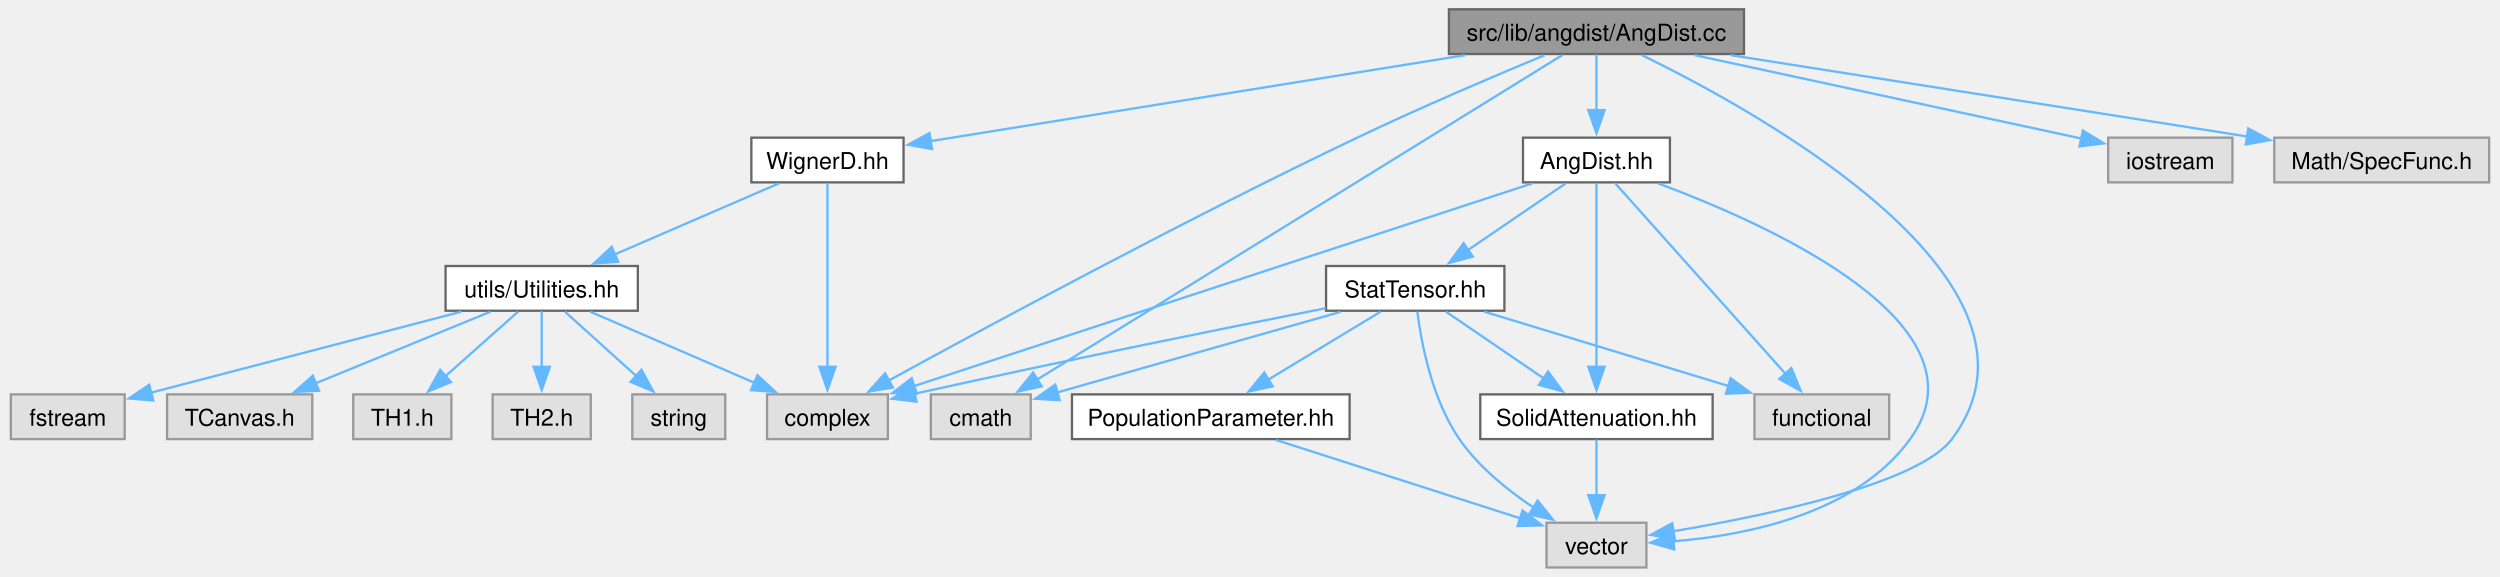
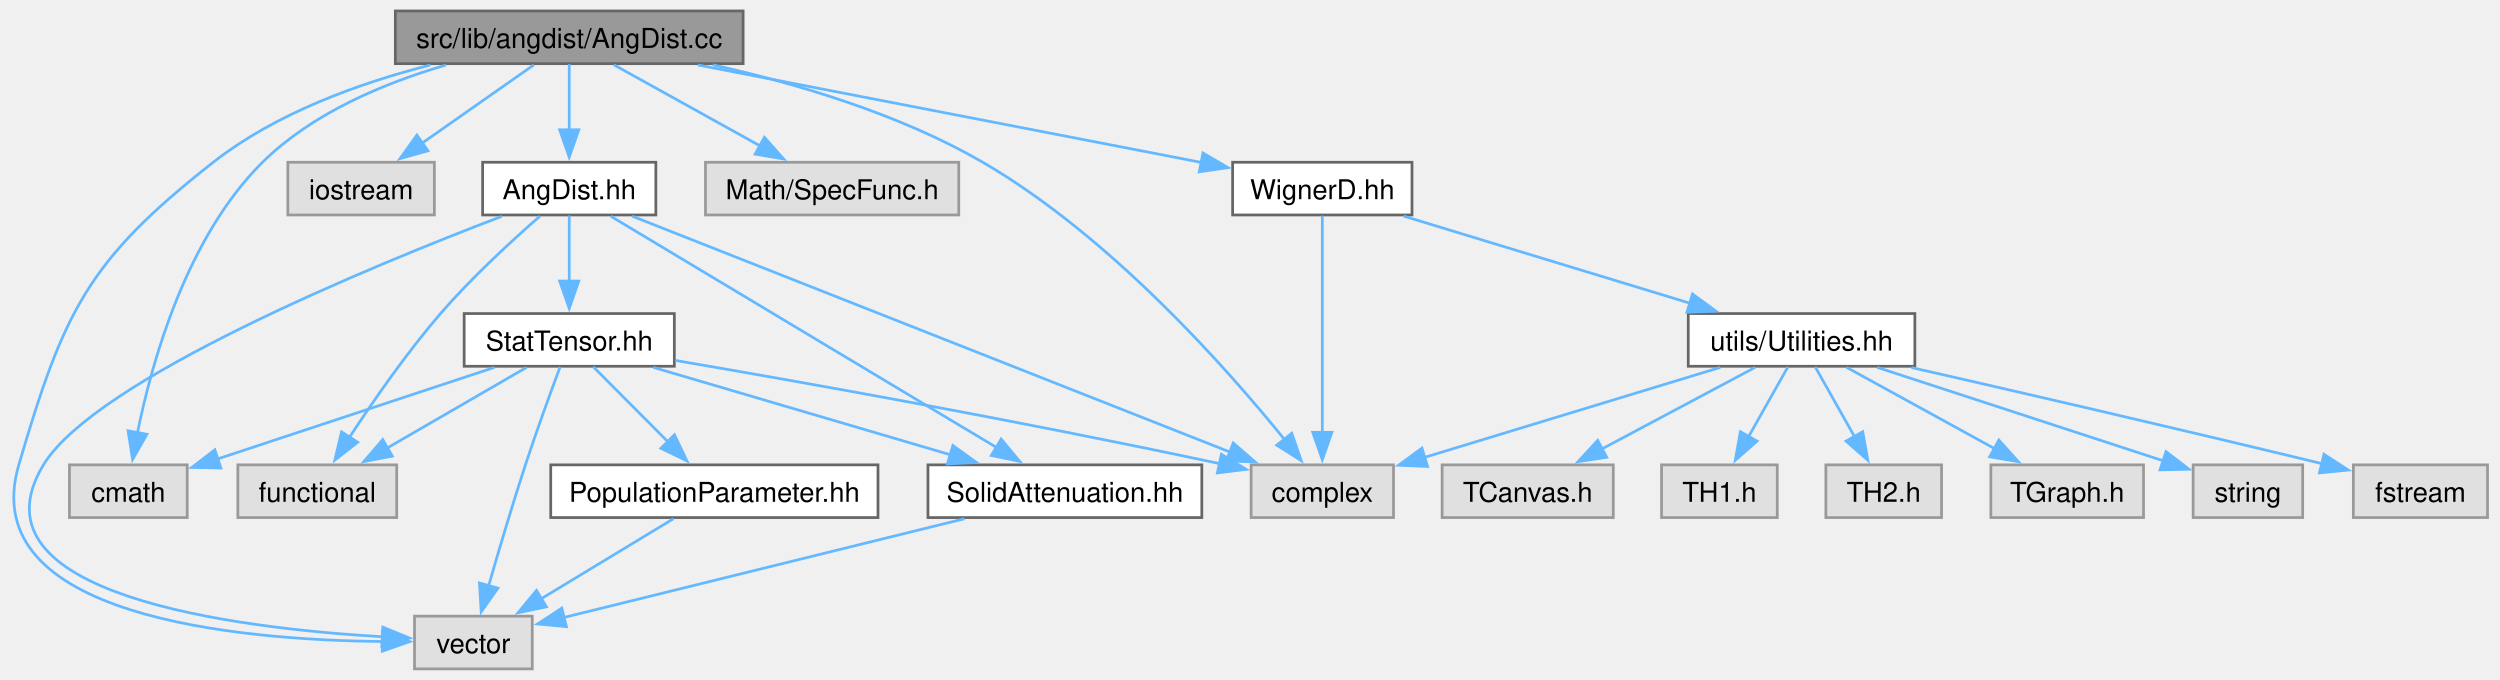
- <svg xmlns="http://www.w3.org/2000/svg" xmlns:xlink="http://www.w3.org/1999/xlink" width="1075pt" height="248pt" viewBox="0.00 0.00 1074.75 248.25">
+ <svg xmlns="http://www.w3.org/2000/svg" xmlns:xlink="http://www.w3.org/1999/xlink" width="912pt" height="248pt" viewBox="0.00 0.00 911.81 248.25">
  <g id="graph0" class="graph" transform="scale(1 1) rotate(0) translate(4 244.25)">
    <g id="Node000001" class="node">
      <g id="a_Node000001">
        <a xlink:title=" ">
-           <polygon fill="#999999" stroke="#666666" points="746,-240.25 619,-240.25 619,-221 746,-221 746,-240.25" />
-           <text text-anchor="middle" x="682.5" y="-226.75" font-family="Helvetica,sans-Serif" font-size="10.00">src/lib/angdist/AngDist.cc</text>
+           <polygon fill="#999999" stroke="#666666" points="266.81,-240.25 139.81,-240.25 139.81,-221 266.81,-221 266.81,-240.25" />
+           <text text-anchor="middle" x="203.31" y="-226.75" font-family="Helvetica,sans-Serif" font-size="10.00">src/lib/angdist/AngDist.cc</text>
        </a>
      </g>
    </g>
    <g id="Node000002" class="node">
      <g id="a_Node000002">
        <a xlink:title=" ">
-           <polygon fill="#e0e0e0" stroke="#999999" points="439,-74.5 396,-74.5 396,-55.25 439,-55.25 439,-74.5" />
-           <text text-anchor="middle" x="417.5" y="-61" font-family="Helvetica,sans-Serif" font-size="10.00">cmath</text>
+           <polygon fill="#e0e0e0" stroke="#999999" points="63.81,-74.5 20.81,-74.5 20.81,-55.25 63.81,-55.25 63.81,-74.5" />
+           <text text-anchor="middle" x="42.31" y="-61" font-family="Helvetica,sans-Serif" font-size="10.00">cmath</text>
        </a>
      </g>
    </g>
    <g id="edge1_Node000001_Node000002" class="edge">
      <g id="a_edge1_Node000001_Node000002">
        <a xlink:title=" ">
-           <path fill="none" stroke="#63b8ff" d="M667.87,-220.59C624.44,-193.75 495.87,-114.3 441.84,-80.92" />
-           <polygon fill="#63b8ff" stroke="#63b8ff" points="443.71,-77.96 433.37,-75.68 440.03,-83.91 443.71,-77.96" />
+           <path fill="none" stroke="#63b8ff" d="M158.3,-220.5C135.76,-213.93 109.47,-202.96 91.31,-185 63.57,-157.57 50.89,-112.2 45.62,-86.09" />
+           <polygon fill="#63b8ff" stroke="#63b8ff" points="49.1,-85.67 43.86,-76.46 42.21,-86.93 49.1,-85.67" />
        </a>
      </g>
    </g>
    <g id="Node000003" class="node">
      <g id="a_Node000003">
        <a xlink:title=" ">
-           <polygon fill="#e0e0e0" stroke="#999999" points="377.5,-74.5 325.5,-74.5 325.5,-55.25 377.5,-55.25 377.5,-74.5" />
-           <text text-anchor="middle" x="351.5" y="-61" font-family="Helvetica,sans-Serif" font-size="10.00">complex</text>
+           <polygon fill="#e0e0e0" stroke="#999999" points="504.31,-74.5 452.31,-74.5 452.31,-55.25 504.31,-55.25 504.31,-74.5" />
+           <text text-anchor="middle" x="478.31" y="-61" font-family="Helvetica,sans-Serif" font-size="10.00">complex</text>
        </a>
      </g>
    </g>
    <g id="edge2_Node000001_Node000003" class="edge">
      <g id="a_edge2_Node000001_Node000003">
        <a xlink:title=" ">
-           <path fill="none" stroke="#63b8ff" d="M660.19,-220.51C639.18,-211.8 606.94,-198.09 579.5,-185 505.34,-149.62 420.01,-103.56 377.87,-80.45" />
-           <polygon fill="#63b8ff" stroke="#63b8ff" points="379.66,-77.44 369.21,-75.69 376.29,-83.58 379.66,-77.44" />
+           <path fill="none" stroke="#63b8ff" d="M255.77,-220.58C286.01,-213.82 323.94,-202.65 354.31,-185 401,-157.87 443.62,-109.6 464.61,-83.62" />
+           <polygon fill="#63b8ff" stroke="#63b8ff" points="467.16,-86.04 470.62,-76.02 461.67,-81.69 467.16,-86.04" />
        </a>
      </g>
    </g>
    <g id="Node000004" class="node">
      <g id="a_Node000004">
        <a xlink:title=" ">
-           <polygon fill="#e0e0e0" stroke="#999999" points="956.25,-185 902.75,-185 902.75,-165.75 956.25,-165.75 956.25,-185" />
-           <text text-anchor="middle" x="929.5" y="-171.5" font-family="Helvetica,sans-Serif" font-size="10.00">iostream</text>
+           <polygon fill="#e0e0e0" stroke="#999999" points="154.06,-185 100.56,-185 100.56,-165.75 154.06,-165.75 154.06,-185" />
+           <text text-anchor="middle" x="127.31" y="-171.5" font-family="Helvetica,sans-Serif" font-size="10.00">iostream</text>
        </a>
      </g>
    </g>
    <g id="edge3_Node000001_Node000004" class="edge">
      <g id="a_edge3_Node000001_Node000004">
        <a xlink:title=" ">
-           <path fill="none" stroke="#63b8ff" d="M724.68,-220.53C771.45,-210.45 846.23,-194.33 891.33,-184.6" />
-           <polygon fill="#63b8ff" stroke="#63b8ff" points="891.87,-188.07 900.91,-182.54 890.4,-181.22 891.87,-188.07" />
+           <path fill="none" stroke="#63b8ff" d="M190.42,-220.59C179.28,-212.79 162.94,-201.34 149.67,-192.04" />
+           <polygon fill="#63b8ff" stroke="#63b8ff" points="151.71,-189.19 141.51,-186.32 147.69,-194.93 151.71,-189.19" />
        </a>
      </g>
    </g>
    <g id="Node000005" class="node">
      <g id="a_Node000005">
        <a xlink:title=" ">
-           <polygon fill="#e0e0e0" stroke="#999999" points="704,-19.25 661,-19.25 661,0 704,0 704,-19.25" />
-           <text text-anchor="middle" x="682.5" y="-5.75" font-family="Helvetica,sans-Serif" font-size="10.00">vector</text>
+           <polygon fill="#e0e0e0" stroke="#999999" points="189.81,-19.25 146.81,-19.25 146.81,0 189.81,0 189.81,-19.25" />
+           <text text-anchor="middle" x="168.31" y="-5.75" font-family="Helvetica,sans-Serif" font-size="10.00">vector</text>
        </a>
      </g>
    </g>
    <g id="edge4_Node000001_Node000005" class="edge">
      <g id="a_edge4_Node000001_Node000005">
        <a xlink:title=" ">
-           <path fill="none" stroke="#63b8ff" d="M701.92,-220.6C753.34,-195.5 885.76,-122.27 835.5,-55.25 821.11,-36.06 756.03,-22.39 715.52,-15.57" />
-           <polygon fill="#63b8ff" stroke="#63b8ff" points="716.24,-12.14 705.81,-14 715.12,-19.05 716.24,-12.14" />
+           <path fill="none" stroke="#63b8ff" d="M152.57,-220.51C126.82,-213.94 96.22,-202.97 73.31,-185 27.38,-148.97 18.76,-130.51 2.31,-74.5 -13.98,-19 82.46,-10.52 135.37,-9.97" />
+           <polygon fill="#63b8ff" stroke="#63b8ff" points="135.05,-13.47 145.05,-9.96 135.05,-6.47 135.05,-13.47" />
        </a>
      </g>
    </g>
    <g id="Node000006" class="node">
      <g id="a_Node000006">
        <a xlink:title=" ">
-           <polygon fill="#e0e0e0" stroke="#999999" points="1066.75,-185 974.25,-185 974.25,-165.75 1066.75,-165.75 1066.75,-185" />
-           <text text-anchor="middle" x="1020.5" y="-171.5" font-family="Helvetica,sans-Serif" font-size="10.00">Math/SpecFunc.h</text>
+           <polygon fill="#e0e0e0" stroke="#999999" points="345.56,-185 253.06,-185 253.06,-165.75 345.56,-165.75 345.56,-185" />
+           <text text-anchor="middle" x="299.31" y="-171.5" font-family="Helvetica,sans-Serif" font-size="10.00">Math/SpecFunc.h</text>
        </a>
      </g>
    </g>
    <g id="edge5_Node000001_Node000006" class="edge">
      <g id="a_edge5_Node000001_Node000006">
        <a xlink:title=" ">
-           <path fill="none" stroke="#63b8ff" d="M740.22,-220.53C802.35,-210.74 900.59,-195.27 962.73,-185.48" />
-           <polygon fill="#63b8ff" stroke="#63b8ff" points="963.07,-188.97 972.4,-183.95 961.98,-182.05 963.07,-188.97" />
+           <path fill="none" stroke="#63b8ff" d="M219.6,-220.59C234.22,-212.48 255.94,-200.43 273.02,-190.96" />
+           <polygon fill="#63b8ff" stroke="#63b8ff" points="274.58,-194.1 281.62,-186.19 271.18,-187.98 274.58,-194.1" />
        </a>
      </g>
    </g>
    <g id="Node000007" class="node">
      <g id="a_Node000007">
        <a xlink:href="../../da/da2/_ang_dist_8hh.html" target="_top" xlink:title=" ">
-           <polygon fill="white" stroke="#666666" points="714.12,-185 650.88,-185 650.88,-165.75 714.12,-165.75 714.12,-185" />
-           <text text-anchor="middle" x="682.5" y="-171.5" font-family="Helvetica,sans-Serif" font-size="10.00">AngDist.hh</text>
+           <polygon fill="white" stroke="#666666" points="234.94,-185 171.69,-185 171.69,-165.75 234.94,-165.75 234.94,-185" />
+           <text text-anchor="middle" x="203.31" y="-171.5" font-family="Helvetica,sans-Serif" font-size="10.00">AngDist.hh</text>
        </a>
      </g>
    </g>
    <g id="edge6_Node000001_Node000007" class="edge">
      <g id="a_edge6_Node000001_Node000007">
        <a xlink:title=" ">
-           <path fill="none" stroke="#63b8ff" d="M682.5,-220.83C682.5,-214.32 682.5,-205.17 682.5,-196.87" />
-           <polygon fill="#63b8ff" stroke="#63b8ff" points="686,-196.87 682.5,-186.87 679,-196.87 686,-196.87" />
+           <path fill="none" stroke="#63b8ff" d="M203.31,-220.83C203.31,-214.32 203.31,-205.17 203.31,-196.87" />
+           <polygon fill="#63b8ff" stroke="#63b8ff" points="206.81,-196.87 203.31,-186.87 199.81,-196.87 206.81,-196.87" />
        </a>
      </g>
    </g>
    <g id="Node000012" class="node">
      <g id="a_Node000012">
        <a xlink:href="../../df/d67/_wigner_d_8hh.html" target="_top" xlink:title=" ">
-           <polygon fill="white" stroke="#666666" points="384.25,-185 318.75,-185 318.75,-165.75 384.25,-165.75 384.25,-185" />
-           <text text-anchor="middle" x="351.5" y="-171.5" font-family="Helvetica,sans-Serif" font-size="10.00">WignerD.hh</text>
+           <polygon fill="white" stroke="#666666" points="511.06,-185 445.56,-185 445.56,-165.75 511.06,-165.75 511.06,-185" />
+           <text text-anchor="middle" x="478.31" y="-171.5" font-family="Helvetica,sans-Serif" font-size="10.00">WignerD.hh</text>
        </a>
      </g>
    </g>
    <g id="edge20_Node000001_Node000012" class="edge">
      <g id="a_edge20_Node000001_Node000012">
        <a xlink:title=" ">
-           <path fill="none" stroke="#63b8ff" d="M625.98,-220.53C560.89,-210.06 455.32,-193.08 395.87,-183.51" />
-           <polygon fill="#63b8ff" stroke="#63b8ff" points="396.54,-180.08 386.11,-181.94 395.43,-186.99 396.54,-180.08" />
+           <path fill="none" stroke="#63b8ff" d="M250.27,-220.53C301.79,-210.56 383.84,-194.67 434.2,-184.92" />
+           <polygon fill="#63b8ff" stroke="#63b8ff" points="434.72,-188.38 443.88,-183.04 433.39,-181.51 434.72,-188.38" />
        </a>
      </g>
    </g>
    <g id="edge8_Node000007_Node000003" class="edge">
      <g id="a_edge8_Node000007_Node000003">
        <a xlink:title=" ">
-           <path fill="none" stroke="#63b8ff" d="M654.85,-165.31C595.51,-145.86 455.92,-100.1 388.81,-78.1" />
-           <polygon fill="#63b8ff" stroke="#63b8ff" points="389.95,-74.8 379.36,-75.01 387.77,-81.45 389.95,-74.8" />
+           <path fill="none" stroke="#63b8ff" d="M226.29,-165.31C274.81,-146.16 387.95,-101.53 444.66,-79.15" />
+           <polygon fill="#63b8ff" stroke="#63b8ff" points="445.79,-82.47 453.8,-75.55 443.22,-75.96 445.79,-82.47" />
        </a>
      </g>
    </g>
    <g id="edge7_Node000007_Node000005" class="edge">
      <g id="a_edge7_Node000007_Node000005">
        <a xlink:title=" ">
-           <path fill="none" stroke="#63b8ff" d="M709.05,-165.31C757.67,-147.25 852.93,-104.27 817.5,-55.25 794.42,-23.32 747.64,-13.86 715.69,-11.26" />
-           <polygon fill="#63b8ff" stroke="#63b8ff" points="715.95,-7.77 705.76,-10.66 715.53,-14.76 715.95,-7.77" />
+           <path fill="none" stroke="#63b8ff" d="M178.68,-165.26C131.25,-147.16 30.27,-105.74 11.31,-74.5 -17.43,-27.14 81.01,-14.89 135.11,-11.73" />
+           <polygon fill="#63b8ff" stroke="#63b8ff" points="135.23,-15.23 145.04,-11.23 134.88,-8.24 135.23,-15.23" />
        </a>
      </g>
    </g>
    <g id="Node000008" class="node">
      <g id="a_Node000008">
        <a xlink:title=" ">
-           <polygon fill="#e0e0e0" stroke="#999999" points="808.5,-74.5 750.5,-74.5 750.5,-55.25 808.5,-55.25 808.5,-74.5" />
-           <text text-anchor="middle" x="779.5" y="-61" font-family="Helvetica,sans-Serif" font-size="10.00">functional</text>
+           <polygon fill="#e0e0e0" stroke="#999999" points="140.31,-74.5 82.31,-74.5 82.31,-55.25 140.31,-55.25 140.31,-74.5" />
+           <text text-anchor="middle" x="111.31" y="-61" font-family="Helvetica,sans-Serif" font-size="10.00">functional</text>
        </a>
      </g>
    </g>
    <g id="edge9_Node000007_Node000008" class="edge">
      <g id="a_edge9_Node000007_Node000008">
        <a xlink:title=" ">
-           <path fill="none" stroke="#63b8ff" d="M690.44,-165.5C706.5,-147.53 743.08,-106.61 764.02,-83.19" />
-           <polygon fill="#63b8ff" stroke="#63b8ff" points="766.39,-85.79 770.44,-76.01 761.17,-81.13 766.39,-85.79" />
+           <path fill="none" stroke="#63b8ff" d="M192.65,-165.35C182.73,-156.7 167.79,-143.03 156.31,-129.75 143.86,-115.33 131.52,-97.51 122.93,-84.36" />
+           <polygon fill="#63b8ff" stroke="#63b8ff" points="126.06,-82.76 117.72,-76.24 120.17,-86.54 126.06,-82.76" />
        </a>
      </g>
    </g>
    <g id="Node000009" class="node">
      <g id="a_Node000009">
        <a xlink:href="../../de/dcb/_solid_attenuation_8hh.html" target="_top" xlink:title=" ">
-           <polygon fill="white" stroke="#666666" points="732.5,-74.5 632.5,-74.5 632.5,-55.25 732.5,-55.25 732.5,-74.5" />
-           <text text-anchor="middle" x="682.5" y="-61" font-family="Helvetica,sans-Serif" font-size="10.00">SolidAttenuation.hh</text>
+           <polygon fill="white" stroke="#666666" points="434.31,-74.5 334.31,-74.5 334.31,-55.25 434.31,-55.25 434.31,-74.5" />
+           <text text-anchor="middle" x="384.31" y="-61" font-family="Helvetica,sans-Serif" font-size="10.00">SolidAttenuation.hh</text>
        </a>
      </g>
    </g>
    <g id="edge10_Node000007_Node000009" class="edge">
      <g id="a_edge10_Node000007_Node000009">
        <a xlink:title=" ">
-           <path fill="none" stroke="#63b8ff" d="M682.5,-165.5C682.5,-148.25 682.5,-109.83 682.5,-86.06" />
-           <polygon fill="#63b8ff" stroke="#63b8ff" points="686,-86.39 682.5,-76.39 679,-86.39 686,-86.39" />
+           <path fill="none" stroke="#63b8ff" d="M218.43,-165.31C249.58,-146.64 321.14,-103.74 359.29,-80.87" />
+           <polygon fill="#63b8ff" stroke="#63b8ff" points="361.03,-83.91 367.81,-75.77 357.43,-77.91 361.03,-83.91" />
        </a>
      </g>
    </g>
    <g id="Node000010" class="node">
      <g id="a_Node000010">
        <a xlink:href="../../da/da6/_stat_tensor_8hh.html" target="_top" xlink:title=" ">
-           <polygon fill="white" stroke="#666666" points="642.88,-129.75 566.12,-129.75 566.12,-110.5 642.88,-110.5 642.88,-129.75" />
-           <text text-anchor="middle" x="604.5" y="-116.25" font-family="Helvetica,sans-Serif" font-size="10.00">StatTensor.hh</text>
+           <polygon fill="white" stroke="#666666" points="241.69,-129.75 164.94,-129.75 164.94,-110.5 241.69,-110.5 241.69,-129.75" />
+           <text text-anchor="middle" x="203.31" y="-116.25" font-family="Helvetica,sans-Serif" font-size="10.00">StatTensor.hh</text>
        </a>
      </g>
    </g>
    <g id="edge12_Node000007_Node000010" class="edge">
      <g id="a_edge12_Node000007_Node000010">
        <a xlink:title=" ">
-           <path fill="none" stroke="#63b8ff" d="M669.27,-165.34C657.73,-157.46 640.73,-145.86 627.05,-136.52" />
-           <polygon fill="#63b8ff" stroke="#63b8ff" points="629.28,-133.8 619.05,-131.06 625.33,-139.58 629.28,-133.8" />
+           <path fill="none" stroke="#63b8ff" d="M203.31,-165.58C203.31,-159.07 203.31,-149.92 203.31,-141.62" />
+           <polygon fill="#63b8ff" stroke="#63b8ff" points="206.81,-141.62 203.31,-131.62 199.81,-141.62 206.81,-141.62" />
        </a>
      </g>
    </g>
    <g id="edge11_Node000009_Node000005" class="edge">
      <g id="a_edge11_Node000009_Node000005">
        <a xlink:title=" ">
-           <path fill="none" stroke="#63b8ff" d="M682.5,-55.08C682.5,-48.57 682.5,-39.42 682.5,-31.12" />
-           <polygon fill="#63b8ff" stroke="#63b8ff" points="686,-31.12 682.5,-21.12 679,-31.12 686,-31.12" />
+           <path fill="none" stroke="#63b8ff" d="M347.67,-54.84C306.68,-44.74 240.86,-28.51 201.38,-18.78" />
+           <polygon fill="#63b8ff" stroke="#63b8ff" points="202.29,-15.4 191.74,-16.4 200.61,-22.19 202.29,-15.4" />
        </a>
      </g>
    </g>
    <g id="edge13_Node000010_Node000002" class="edge">
      <g id="a_edge13_Node000010_Node000002">
        <a xlink:title=" ">
-           <path fill="none" stroke="#63b8ff" d="M572.32,-110.01C542.81,-101.64 497.61,-88.81 450.23,-75.28" />
-           <polygon fill="#63b8ff" stroke="#63b8ff" points="451.48,-71.99 440.91,-72.61 449.56,-78.72 451.48,-71.99" />
+           <path fill="none" stroke="#63b8ff" d="M176,-110.09C148,-100.83 104.45,-86.43 74.72,-76.6" />
+           <polygon fill="#63b8ff" stroke="#63b8ff" points="76.1,-73.36 65.5,-73.55 73.9,-80.01 76.1,-73.36" />
        </a>
      </g>
    </g>
    <g id="edge14_Node000010_Node000003" class="edge">
      <g id="a_edge14_Node000010_Node000003">
        <a xlink:title=" ">
-           <path fill="none" stroke="#63b8ff" d="M566.01,-111.6C524.77,-103.45 457.13,-89.84 388.79,-74.72" />
-           <polygon fill="#63b8ff" stroke="#63b8ff" points="389.82,-71.37 379.3,-72.61 388.3,-78.2 389.82,-71.37" />
+           <path fill="none" stroke="#63b8ff" d="M242.11,-112.62C287.45,-104.87 364.98,-91.12 440.81,-74.94" />
+           <polygon fill="#63b8ff" stroke="#63b8ff" points="441.46,-78.38 450.5,-72.86 439.98,-71.54 441.46,-78.38" />
        </a>
      </g>
    </g>
    <g id="edge15_Node000010_Node000005" class="edge">
      <g id="a_edge15_Node000010_Node000005">
        <a xlink:title=" ">
-           <path fill="none" stroke="#63b8ff" d="M605.39,-110.1C607.06,-96.99 611.64,-72.36 623.5,-55.25 631.76,-43.33 644.22,-33.24 655.55,-25.69" />
-           <polygon fill="#63b8ff" stroke="#63b8ff" points="657.19,-28.8 663.82,-20.53 653.48,-22.86 657.19,-28.8" />
+           <path fill="none" stroke="#63b8ff" d="M199.98,-110.28C196.64,-101.32 191.41,-87.01 187.31,-74.5 182.5,-59.82 177.54,-43.08 173.9,-30.42" />
+           <polygon fill="#63b8ff" stroke="#63b8ff" points="177.26,-29.47 171.16,-20.81 170.53,-31.38 177.26,-29.47" />
        </a>
      </g>
    </g>
    <g id="edge16_Node000010_Node000008" class="edge">
      <g id="a_edge16_Node000010_Node000008">
        <a xlink:title=" ">
-           <path fill="none" stroke="#63b8ff" d="M634.19,-110.09C663.15,-101.28 707.4,-87.81 739.46,-78.06" />
-           <polygon fill="#63b8ff" stroke="#63b8ff" points="740.26,-81.47 748.8,-75.22 738.22,-74.78 740.26,-81.47" />
+           <path fill="none" stroke="#63b8ff" d="M187.71,-110.09C173.7,-101.98 152.88,-89.93 136.51,-80.46" />
+           <polygon fill="#63b8ff" stroke="#63b8ff" points="138.71,-77.69 128.31,-75.71 135.21,-83.75 138.71,-77.69" />
        </a>
      </g>
    </g>
    <g id="edge19_Node000010_Node000009" class="edge">
      <g id="a_edge19_Node000010_Node000009">
        <a xlink:title=" ">
-           <path fill="none" stroke="#63b8ff" d="M617.73,-110.09C629.27,-102.21 646.27,-90.61 659.95,-81.27" />
-           <polygon fill="#63b8ff" stroke="#63b8ff" points="661.67,-84.33 667.95,-75.81 657.72,-78.55 661.67,-84.33" />
+           <path fill="none" stroke="#63b8ff" d="M234.02,-110.09C263.92,-101.29 309.59,-87.86 342.74,-78.11" />
+           <polygon fill="#63b8ff" stroke="#63b8ff" points="343.4,-81.56 352.01,-75.38 341.42,-74.84 343.4,-81.56" />
        </a>
      </g>
    </g>
    <g id="Node000011" class="node">
      <g id="a_Node000011">
        <a xlink:href="../../d0/d3d/_population_parameter_8hh.html" target="_top" xlink:title=" ">
-           <polygon fill="white" stroke="#666666" points="576.25,-74.5 456.75,-74.5 456.75,-55.25 576.25,-55.25 576.25,-74.5" />
-           <text text-anchor="middle" x="516.5" y="-61" font-family="Helvetica,sans-Serif" font-size="10.00">PopulationParameter.hh</text>
+           <polygon fill="white" stroke="#666666" points="316.06,-74.5 196.56,-74.5 196.56,-55.25 316.06,-55.25 316.06,-74.5" />
+           <text text-anchor="middle" x="256.31" y="-61" font-family="Helvetica,sans-Serif" font-size="10.00">PopulationParameter.hh</text>
        </a>
      </g>
    </g>
    <g id="edge17_Node000010_Node000011" class="edge">
      <g id="a_edge17_Node000010_Node000011">
        <a xlink:title=" ">
-           <path fill="none" stroke="#63b8ff" d="M589.57,-110.09C576.3,-102.06 556.63,-90.16 541.05,-80.73" />
-           <polygon fill="#63b8ff" stroke="#63b8ff" points="543.16,-77.92 532.8,-75.74 539.54,-83.91 543.16,-77.92" />
+           <path fill="none" stroke="#63b8ff" d="M212.06,-110.33C219.46,-102.9 230.27,-92.04 239.36,-82.91" />
+           <polygon fill="#63b8ff" stroke="#63b8ff" points="241.73,-85.49 246.3,-75.93 236.77,-80.55 241.73,-85.49" />
        </a>
      </g>
    </g>
    <g id="edge18_Node000011_Node000005" class="edge">
      <g id="a_edge18_Node000011_Node000005">
        <a xlink:title=" ">
-           <path fill="none" stroke="#63b8ff" d="M544.66,-54.84C573.82,-45.49 619.34,-30.89 650.01,-21.05" />
-           <polygon fill="#63b8ff" stroke="#63b8ff" points="650.68,-24.51 659.14,-18.12 648.54,-17.84 650.68,-24.51" />
+           <path fill="none" stroke="#63b8ff" d="M241.38,-54.84C228.11,-46.81 208.45,-34.91 192.86,-25.48" />
+           <polygon fill="#63b8ff" stroke="#63b8ff" points="194.98,-22.67 184.61,-20.49 191.35,-28.66 194.98,-22.67" />
        </a>
      </g>
    </g>
    <g id="edge21_Node000012_Node000003" class="edge">
      <g id="a_edge21_Node000012_Node000003">
        <a xlink:title=" ">
-           <path fill="none" stroke="#63b8ff" d="M351.5,-165.5C351.5,-148.25 351.5,-109.83 351.5,-86.06" />
-           <polygon fill="#63b8ff" stroke="#63b8ff" points="355,-86.39 351.5,-76.39 348,-86.39 355,-86.39" />
+           <path fill="none" stroke="#63b8ff" d="M478.31,-165.5C478.31,-148.25 478.31,-109.83 478.31,-86.06" />
+           <polygon fill="#63b8ff" stroke="#63b8ff" points="481.81,-86.39 478.31,-76.39 474.81,-86.39 481.81,-86.39" />
        </a>
      </g>
    </g>
    <g id="Node000013" class="node">
      <g id="a_Node000013">
        <a xlink:href="../../d7/db9/_utilities_8hh.html" target="_top" xlink:title=" ">
-           <polygon fill="white" stroke="#666666" points="269.88,-129.75 187.12,-129.75 187.12,-110.5 269.88,-110.5 269.88,-129.75" />
-           <text text-anchor="middle" x="228.5" y="-116.25" font-family="Helvetica,sans-Serif" font-size="10.00">utils/Utilities.hh</text>
+           <polygon fill="white" stroke="#666666" points="694.69,-129.75 611.94,-129.75 611.94,-110.5 694.69,-110.5 694.69,-129.75" />
+           <text text-anchor="middle" x="653.31" y="-116.25" font-family="Helvetica,sans-Serif" font-size="10.00">utils/Utilities.hh</text>
        </a>
      </g>
    </g>
    <g id="edge22_Node000012_Node000013" class="edge">
      <g id="a_edge22_Node000012_Node000013">
        <a xlink:title=" ">
-           <path fill="none" stroke="#63b8ff" d="M330.63,-165.34C311.2,-156.93 281.96,-144.27 259.74,-134.65" />
-           <polygon fill="#63b8ff" stroke="#63b8ff" points="261.42,-131.56 250.86,-130.8 258.64,-137.99 261.42,-131.56" />
+           <path fill="none" stroke="#63b8ff" d="M508,-165.34C536.78,-156.58 580.68,-143.23 612.7,-133.48" />
+           <polygon fill="#63b8ff" stroke="#63b8ff" points="613.48,-136.9 622.03,-130.64 611.45,-130.21 613.48,-136.9" />
        </a>
      </g>
    </g>
    <g id="edge25_Node000013_Node000003" class="edge">
      <g id="a_edge25_Node000013_Node000003">
        <a xlink:title=" ">
-           <path fill="none" stroke="#63b8ff" d="M249.37,-110.09C268.8,-101.68 298.04,-89.02 320.26,-79.4" />
-           <polygon fill="#63b8ff" stroke="#63b8ff" points="321.36,-82.74 329.14,-75.55 318.58,-76.31 321.36,-82.74" />
+           <path fill="none" stroke="#63b8ff" d="M623.63,-110.09C593.79,-101.01 547.73,-87 515.48,-77.19" />
+           <polygon fill="#63b8ff" stroke="#63b8ff" points="516.74,-73.91 506.15,-74.35 514.7,-80.61 516.74,-73.91" />
        </a>
      </g>
    </g>
    <g id="Node000014" class="node">
      <g id="a_Node000014">
        <a xlink:title=" ">
-           <polygon fill="#e0e0e0" stroke="#999999" points="307.5,-74.5 267.5,-74.5 267.5,-55.25 307.5,-55.25 307.5,-74.5" />
-           <text text-anchor="middle" x="287.5" y="-61" font-family="Helvetica,sans-Serif" font-size="10.00">string</text>
+           <polygon fill="#e0e0e0" stroke="#999999" points="836.31,-74.5 796.31,-74.5 796.31,-55.25 836.31,-55.25 836.31,-74.5" />
+           <text text-anchor="middle" x="816.31" y="-61" font-family="Helvetica,sans-Serif" font-size="10.00">string</text>
        </a>
      </g>
    </g>
    <g id="edge23_Node000013_Node000014" class="edge">
      <g id="a_edge23_Node000013_Node000014">
        <a xlink:title=" ">
-           <path fill="none" stroke="#63b8ff" d="M238.51,-110.09C246.87,-102.55 259,-91.6 269.1,-82.48" />
-           <polygon fill="#63b8ff" stroke="#63b8ff" points="271.44,-85.09 276.52,-75.79 266.75,-79.89 271.44,-85.09" />
+           <path fill="none" stroke="#63b8ff" d="M680.96,-110.09C709.96,-100.62 755.41,-85.77 785.53,-75.93" />
+           <polygon fill="#63b8ff" stroke="#63b8ff" points="786.4,-79.33 794.82,-72.9 784.22,-72.68 786.4,-79.33" />
        </a>
      </g>
    </g>
    <g id="Node000015" class="node">
      <g id="a_Node000015">
        <a xlink:title=" ">
-           <polygon fill="#e0e0e0" stroke="#999999" points="49,-74.5 0,-74.5 0,-55.25 49,-55.25 49,-74.5" />
-           <text text-anchor="middle" x="24.5" y="-61" font-family="Helvetica,sans-Serif" font-size="10.00">fstream</text>
+           <polygon fill="#e0e0e0" stroke="#999999" points="903.81,-74.5 854.81,-74.5 854.81,-55.25 903.81,-55.25 903.81,-74.5" />
+           <text text-anchor="middle" x="879.31" y="-61" font-family="Helvetica,sans-Serif" font-size="10.00">fstream</text>
        </a>
      </g>
    </g>
    <g id="edge24_Node000013_Node000015" class="edge">
      <g id="a_edge24_Node000013_Node000015">
        <a xlink:title=" ">
-           <path fill="none" stroke="#63b8ff" d="M193.89,-110.09C156.7,-100.38 97.88,-85.03 60.25,-75.21" />
-           <polygon fill="#63b8ff" stroke="#63b8ff" points="61.33,-71.87 50.77,-72.73 59.56,-78.64 61.33,-71.87" />
+           <path fill="none" stroke="#63b8ff" d="M693.45,-110.04C729.98,-101.72 785.68,-88.9 843.29,-74.95" />
+           <polygon fill="#63b8ff" stroke="#63b8ff" points="844.08,-78.36 852.97,-72.6 842.43,-71.56 844.08,-78.36" />
        </a>
      </g>
    </g>
    <g id="Node000016" class="node">
      <g id="a_Node000016">
        <a xlink:title=" ">
-           <polygon fill="#e0e0e0" stroke="#999999" points="129.75,-74.5 67.25,-74.5 67.25,-55.25 129.75,-55.25 129.75,-74.5" />
-           <text text-anchor="middle" x="98.5" y="-61" font-family="Helvetica,sans-Serif" font-size="10.00">TCanvas.h</text>
+           <polygon fill="#e0e0e0" stroke="#999999" points="584.56,-74.5 522.06,-74.5 522.06,-55.25 584.56,-55.25 584.56,-74.5" />
+           <text text-anchor="middle" x="553.31" y="-61" font-family="Helvetica,sans-Serif" font-size="10.00">TCanvas.h</text>
        </a>
      </g>
    </g>
    <g id="edge26_Node000013_Node000016" class="edge">
      <g id="a_edge26_Node000013_Node000016">
        <a xlink:title=" ">
-           <path fill="none" stroke="#63b8ff" d="M206.45,-110.09C185.81,-101.64 154.72,-88.9 131.2,-79.27" />
-           <polygon fill="#63b8ff" stroke="#63b8ff" points="132.64,-76.08 122.06,-75.53 129.99,-82.56 132.64,-76.08" />
+           <path fill="none" stroke="#63b8ff" d="M636.35,-110.09C621.05,-101.94 598.28,-89.82 580.45,-80.33" />
+           <polygon fill="#63b8ff" stroke="#63b8ff" points="582.17,-77.27 571.69,-75.66 578.88,-83.45 582.17,-77.27" />
        </a>
      </g>
    </g>
    <g id="Node000017" class="node">
      <g id="a_Node000017">
        <a xlink:title=" ">
-           <polygon fill="#e0e0e0" stroke="#999999" points="189.62,-74.5 147.38,-74.5 147.38,-55.25 189.62,-55.25 189.62,-74.5" />
-           <text text-anchor="middle" x="168.5" y="-61" font-family="Helvetica,sans-Serif" font-size="10.00">TH1.h</text>
+           <polygon fill="#e0e0e0" stroke="#999999" points="644.44,-74.5 602.19,-74.5 602.19,-55.25 644.44,-55.25 644.44,-74.5" />
+           <text text-anchor="middle" x="623.31" y="-61" font-family="Helvetica,sans-Serif" font-size="10.00">TH1.h</text>
        </a>
      </g>
    </g>
    <g id="edge27_Node000013_Node000017" class="edge">
      <g id="a_edge27_Node000013_Node000017">
        <a xlink:title=" ">
-           <path fill="none" stroke="#63b8ff" d="M218.32,-110.09C209.74,-102.47 197.23,-91.37 186.9,-82.2" />
-           <polygon fill="#63b8ff" stroke="#63b8ff" points="189.46,-79.8 179.66,-75.78 184.82,-85.04 189.46,-79.8" />
+           <path fill="none" stroke="#63b8ff" d="M648.36,-110.33C644.43,-103.36 638.8,-93.37 633.87,-84.62" />
+           <polygon fill="#63b8ff" stroke="#63b8ff" points="637.07,-83.17 629.12,-76.18 630.98,-86.61 637.07,-83.17" />
        </a>
      </g>
    </g>
    <g id="Node000018" class="node">
      <g id="a_Node000018">
        <a xlink:title=" ">
-           <polygon fill="#e0e0e0" stroke="#999999" points="249.62,-74.5 207.38,-74.5 207.38,-55.25 249.62,-55.25 249.62,-74.5" />
-           <text text-anchor="middle" x="228.5" y="-61" font-family="Helvetica,sans-Serif" font-size="10.00">TH2.h</text>
+           <polygon fill="#e0e0e0" stroke="#999999" points="704.44,-74.5 662.19,-74.5 662.19,-55.25 704.44,-55.25 704.44,-74.5" />
+           <text text-anchor="middle" x="683.31" y="-61" font-family="Helvetica,sans-Serif" font-size="10.00">TH2.h</text>
        </a>
      </g>
    </g>
    <g id="edge28_Node000013_Node000018" class="edge">
      <g id="a_edge28_Node000013_Node000018">
        <a xlink:title=" ">
-           <path fill="none" stroke="#63b8ff" d="M228.5,-110.33C228.5,-103.82 228.5,-94.67 228.5,-86.37" />
-           <polygon fill="#63b8ff" stroke="#63b8ff" points="232,-86.37 228.5,-76.37 225,-86.37 232,-86.37" />
+           <path fill="none" stroke="#63b8ff" d="M658.27,-110.33C662.19,-103.36 667.82,-93.37 672.75,-84.62" />
+           <polygon fill="#63b8ff" stroke="#63b8ff" points="675.65,-86.61 677.51,-76.18 669.55,-83.17 675.65,-86.61" />
+         </a>
+       </g>
+     </g>
+     <g id="Node000019" class="node">
+       <g id="a_Node000019">
+         <a xlink:title=" ">
+           <polygon fill="#e0e0e0" stroke="#999999" points="778.19,-74.5 722.44,-74.5 722.44,-55.25 778.19,-55.25 778.19,-74.5" />
+           <text text-anchor="middle" x="750.31" y="-61" font-family="Helvetica,sans-Serif" font-size="10.00">TGraph.h</text>
+         </a>
+       </g>
+     </g>
+     <g id="edge29_Node000013_Node000019" class="edge">
+       <g id="a_edge29_Node000013_Node000019">
+         <a xlink:title=" ">
+           <path fill="none" stroke="#63b8ff" d="M669.77,-110.09C684.54,-101.98 706.49,-89.93 723.74,-80.46" />
+           <polygon fill="#63b8ff" stroke="#63b8ff" points="725.37,-83.56 732.45,-75.68 722,-77.43 725.37,-83.56" />
        </a>
      </g>
    </g>
  </g>
</svg>
